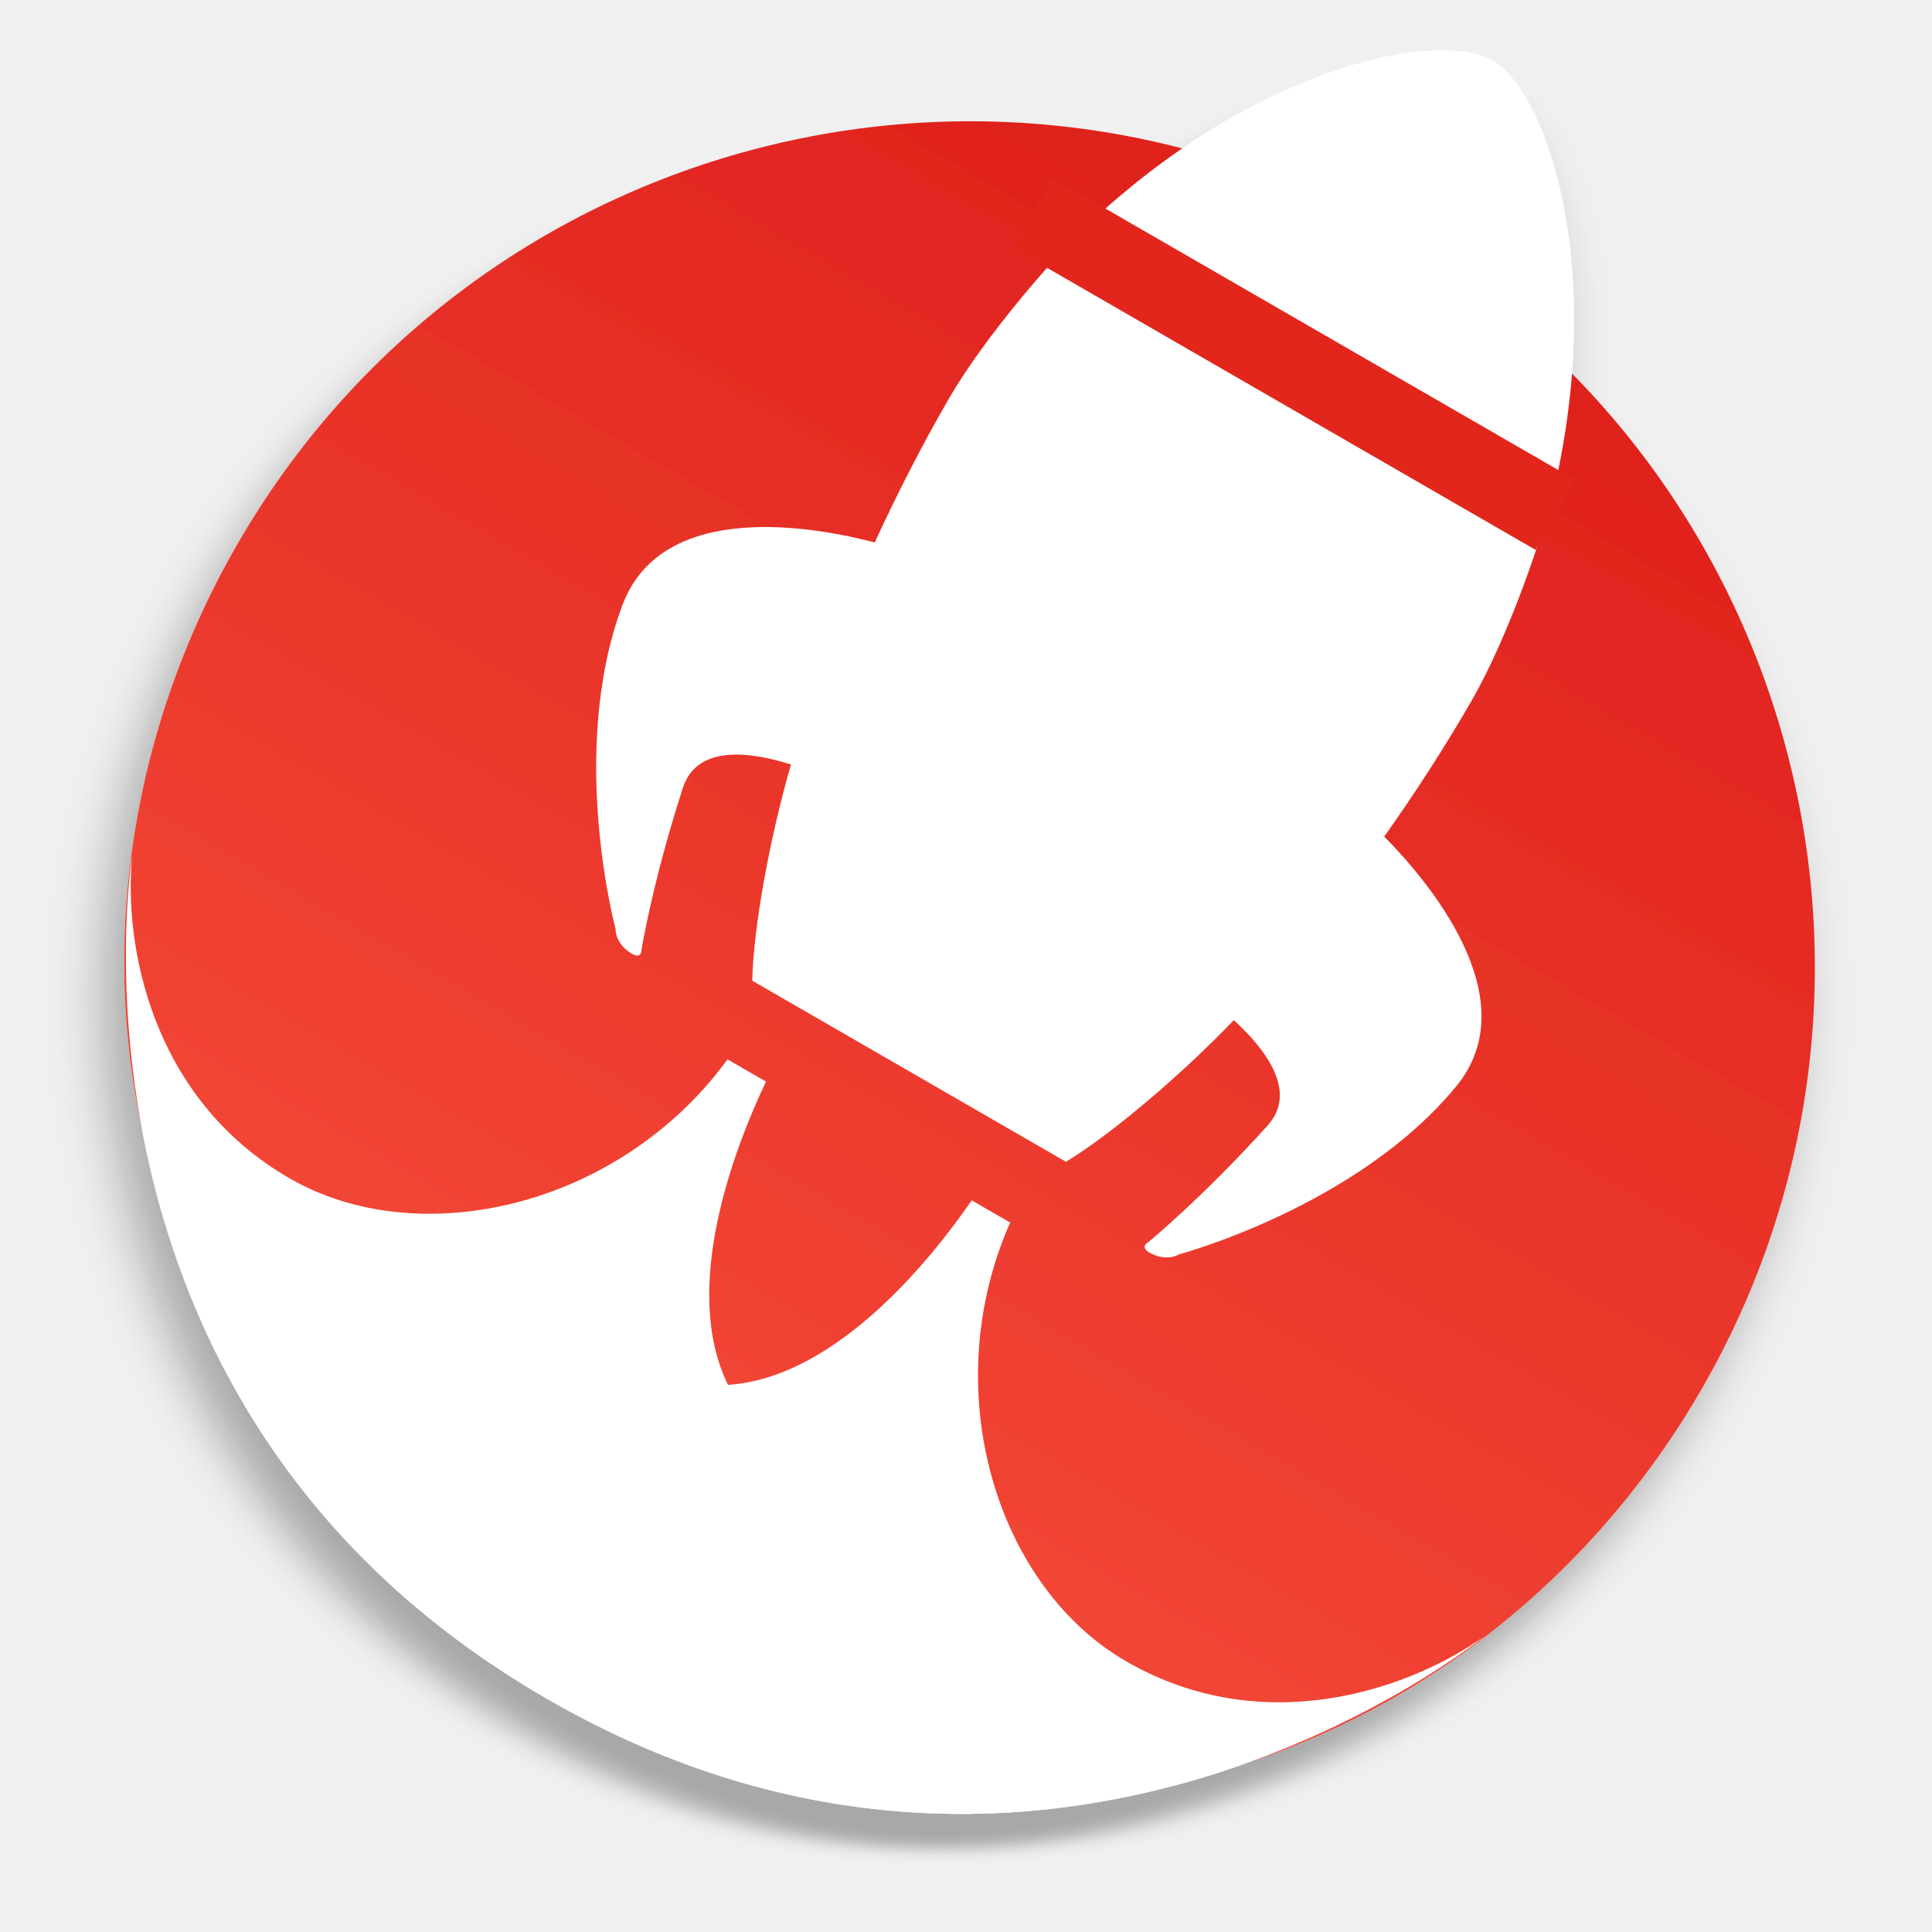
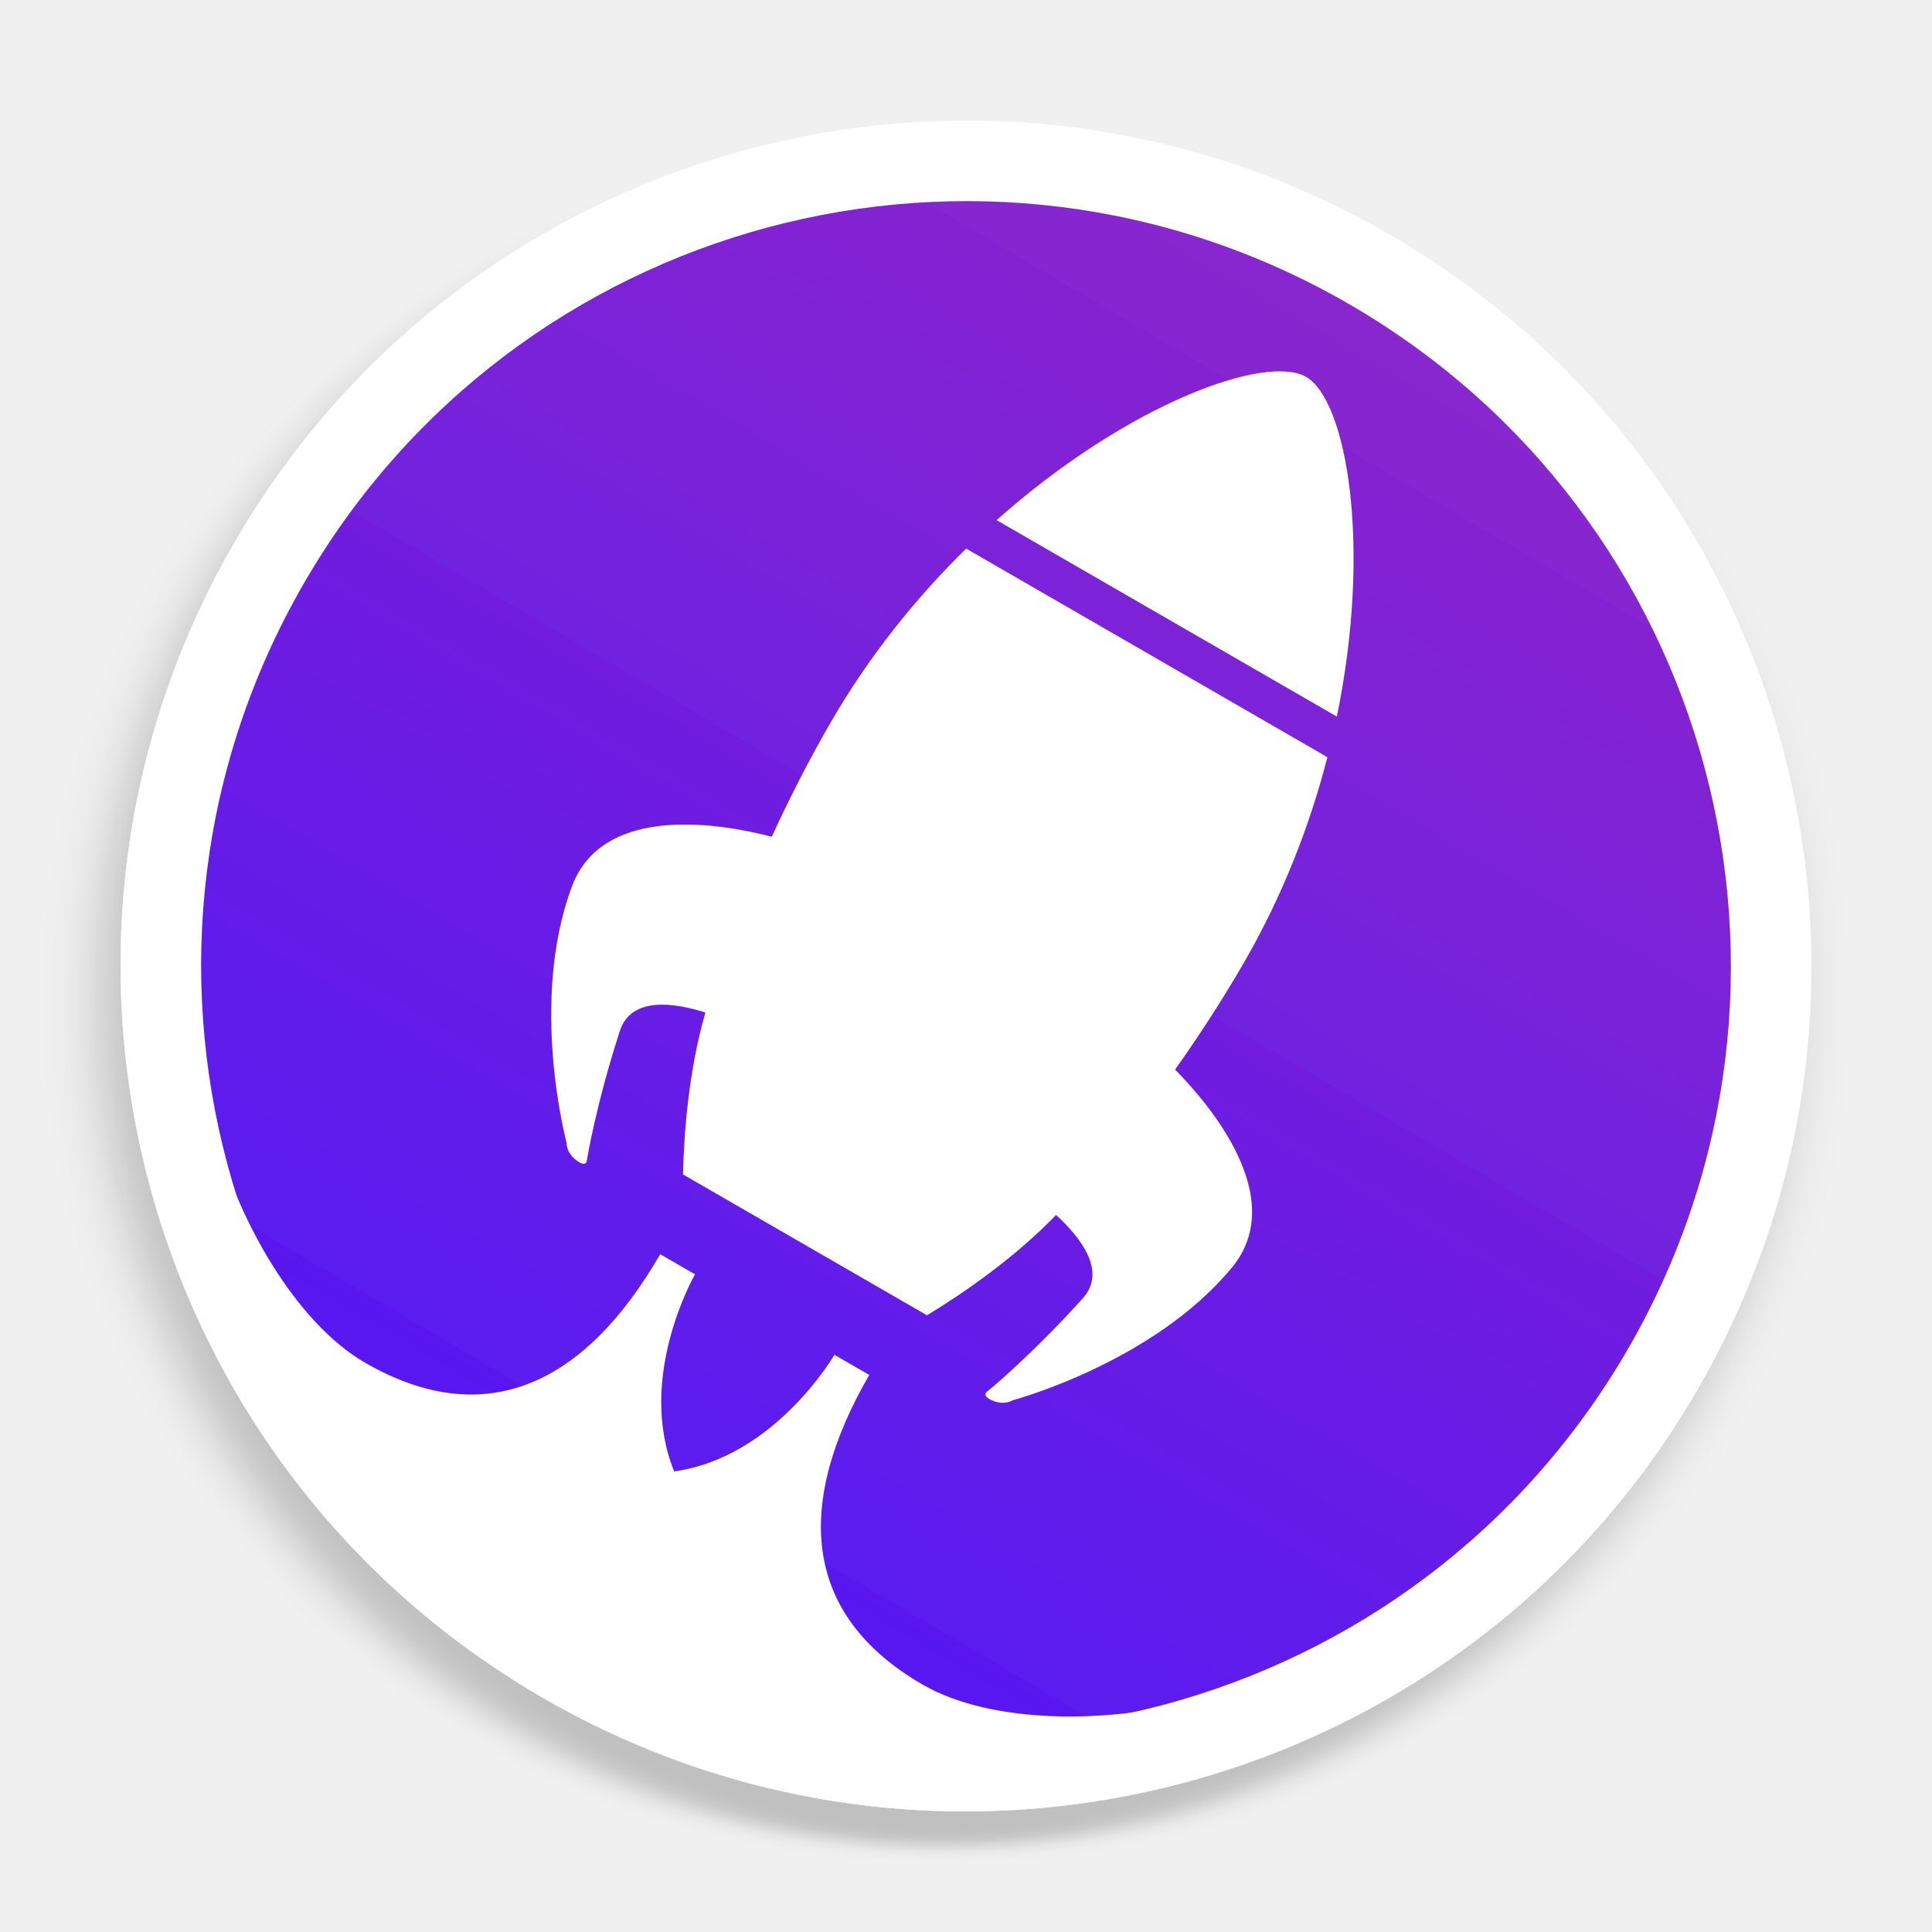
<svg xmlns="http://www.w3.org/2000/svg" width="48px" height="48px" viewBox="0 0 48 48" version="1.1">
  <defs>
    <filter x="-50%" y="-50%" width="200%" height="200%" filterUnits="objectBoundingBox" id="filter-1">
      <feOffset dx="0" dy="1" in="SourceAlpha" result="shadowOffsetOuter1" />
      <feGaussianBlur stdDeviation="0.5" in="shadowOffsetOuter1" result="shadowBlurOuter1" />
-       <feColorMatrix values="0 0 0 0 0   0 0 0 0 0   0 0 0 0 0  0 0 0 0.3 0" type="matrix" in="shadowBlurOuter1" result="shadowMatrixOuter1" />
+       <feColorMatrix values="0 0 0 0 0   0 0 0 0 0   0 0 0 0 0  0 0 0 0.2 0" type="matrix" in="shadowBlurOuter1" result="shadowMatrixOuter1" />
      <feMerge>
        <feMergeNode in="shadowMatrixOuter1" />
        <feMergeNode in="SourceGraphic" />
      </feMerge>
    </filter>
-     <linearGradient x1="50%" y1="0%" x2="50%" y2="92.017%" id="linearGradient-2">
-       <stop stop-color="#DF201C" offset="0%" />
-       <stop stop-color="#F44A38" offset="100%" />
+     <linearGradient x1="50%" y1="-18.251%" x2="50%" y2="100%" id="linearGradient-2">
+       <stop stop-color="#9228C8" offset="0%" />
+       <stop stop-color="#5418F3" offset="100%" />
    </linearGradient>
  </defs>
  <g id="Page-1" stroke="none" stroke-width="1" fill="none" fill-rule="evenodd">
-     <g id="Artboard-10">
-       <g id="Group-17" filter="url(#filter-1)" transform="translate(25.33653, 21.8516) scale(-1, 1) rotate(-30) translate(-25.33653, -21.8516) translate(4.336534, -1.648403)">
-         <path d="M1.9,34.742 C5.216,41.975 12.521,46.5 21,46.5 C29.435,46.5 36.709,42.026 40.049,34.852 C41.301,32.162 42,29.162 42,26 C42,14.402 32.598,5 21,5 C9.402,5 -1.42108547e-14,14.402 -1.42108547e-14,26 C-1.42108547e-14,29.119 0.68,32.08 1.9,34.742 Z" id="Oval-191" fill="url(#linearGradient-2)" />
-         <path d="M21,-4.96691421e-09 C19.534,-4.96691421e-09 16.23,2.784 14.5,8 C14,9.5 13.5,12.277 13.5,14.042 C13.5,15.354 13.567,16.708 13.692,18.049 C12.273,18.437 8.573,19.726 9.041,22.531 C9.678,26.356 12.917,29.585 12.917,29.585 C12.917,29.585 13.048,29.845 13.423,29.903 C13.902,29.978 13.733,29.712 13.733,29.712 C13.733,29.712 13.123,28.103 12.612,25.713 C12.375,24.604 13.611,24.096 14.648,23.867 C15.089,25.667 15.858,27.831 16.5,29 L25.5,29 C26.142,27.831 26.911,25.667 27.352,23.867 C28.389,24.096 29.625,24.604 29.388,25.713 C28.877,28.103 28.267,29.712 28.267,29.712 C28.267,29.712 28.098,29.978 28.577,29.903 C28.952,29.845 29.083,29.585 29.083,29.585 C29.083,29.585 32.322,26.356 32.959,22.531 C33.427,19.726 29.727,18.437 28.308,18.049 C28.433,16.708 28.5,15.354 28.5,14.042 C28.5,12.294 28,9.5 27.5,8.024 C25.77,2.784 22.466,-4.96691421e-09 21,-4.96691421e-09 Z" id="Combined-Shape" fill="#FFFFFF" />
-         <path d="M9,39 C5,39 2.5,36 1.6,34 C1.6,34 6.5,47 21,47 C35.5,47 40.4,34 40.4,34 C39.5,36 37,39 33,39 C29.271,39 25.541,35.521 25.054,31 L23.951,31 C23.806,32.792 23.236,36.501 21,37.997 C18.764,36.501 18.194,32.792 18.049,31 L16.946,31 C16.459,35.521 12.729,39 9,39 Z" id="Combined-Shape" fill="#FFFFFF" />
-         <rect id="Rectangle-165" fill="#E2251F" x="14" y="8" width="15" height="2" />
+     <g id="启动器－2">
+       <g id="Group" transform="translate(-5, -5)">
+         <g id="Group-15" filter="url(#filter-1)" transform="translate(29, 29) scale(-1, 1) rotate(-30) translate(-29, -29) translate(8, 8)">
+           <circle id="Oval-183" fill="#FFFFFF" cx="21" cy="21" r="21" />
+           <circle id="Oval-183" fill="url(#linearGradient-2)" cx="21" cy="21" r="19" />
+           <path d="M15.062,17.459 C15.062,15.521 15.355,13.679 15.818,12.017 L26.182,12.017 C26.645,13.679 26.938,15.521 26.938,17.459 C26.938,18.498 26.885,19.57 26.785,20.632 C27.909,20.939 30.838,21.96 30.468,24.18 C29.963,27.208 27.399,29.764 27.399,29.764 C27.399,29.764 27.295,29.97 26.999,30.017 C26.62,30.076 26.753,29.865 26.753,29.865 C26.753,29.865 27.236,28.591 27.641,26.699 C27.828,25.821 26.85,25.419 26.029,25.238 C25.679,26.663 25.008,28.075 24.5,29 L17.5,29 C16.992,28.075 16.321,26.663 15.971,25.238 C15.15,25.419 14.172,25.821 14.359,26.699 C14.764,28.591 15.247,29.865 15.247,29.865 C15.247,29.865 15.38,30.076 15.001,30.017 C14.705,29.97 14.601,29.764 14.601,29.764 C14.601,29.764 12.037,27.208 11.532,24.18 C11.162,21.96 14.091,20.939 15.215,20.632 C15.115,19.57 15.062,18.498 15.062,17.459 Z M25.881,11.027 C24.511,6.898 22.16,4.1 21,4.1 C19.84,4.1 17.489,6.898 16.119,11.027 L25.881,11.027 L25.881,11.027 L25.881,11.027 Z" id="Combined-Shape" fill="#FFFFFF" />
+           <path d="M23,31 L24,31 C24,34.667 25.5,37 29,37 C31,37 33.5,35.5 35,34 C35.082,33.548 32.002,41 21.001,41 C10,41 6.921,33.548 7.002,34 C8.502,35.5 11.002,37 13.002,37 C16.502,37 18.002,34.667 18.002,31 L19.002,31 C19.002,31 19.002,33.944 21.001,35.499 C23,33.944 23,31 23,31 Z" id="Combined-Shape" fill="#FFFFFF" />
+         </g>
      </g>
    </g>
  </g>
</svg>
